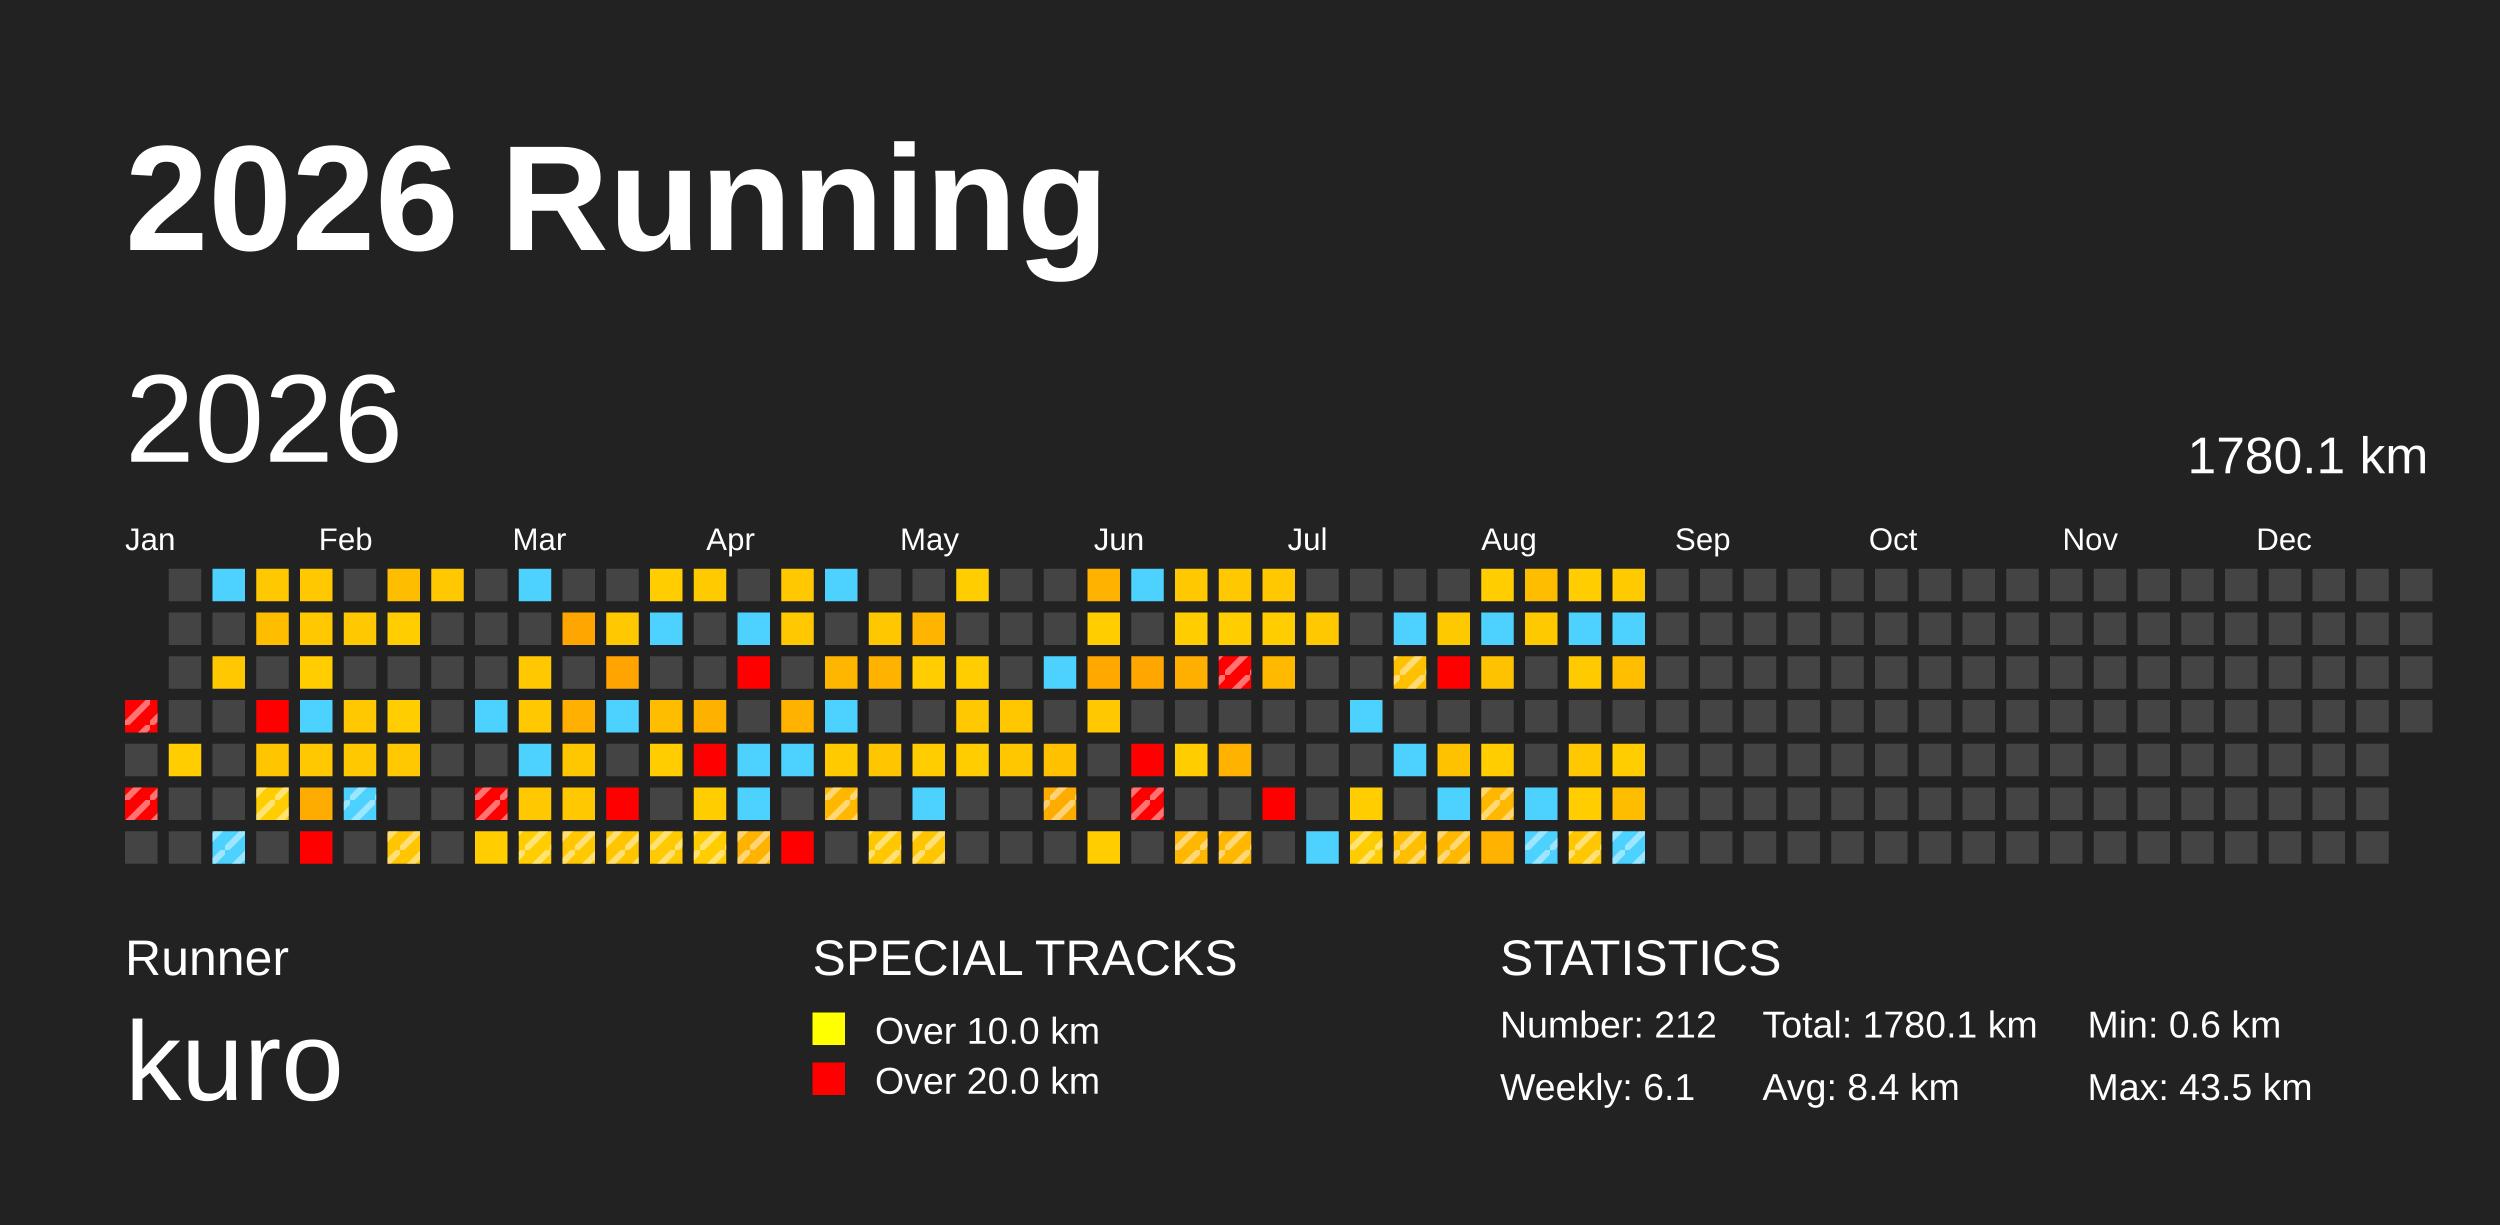
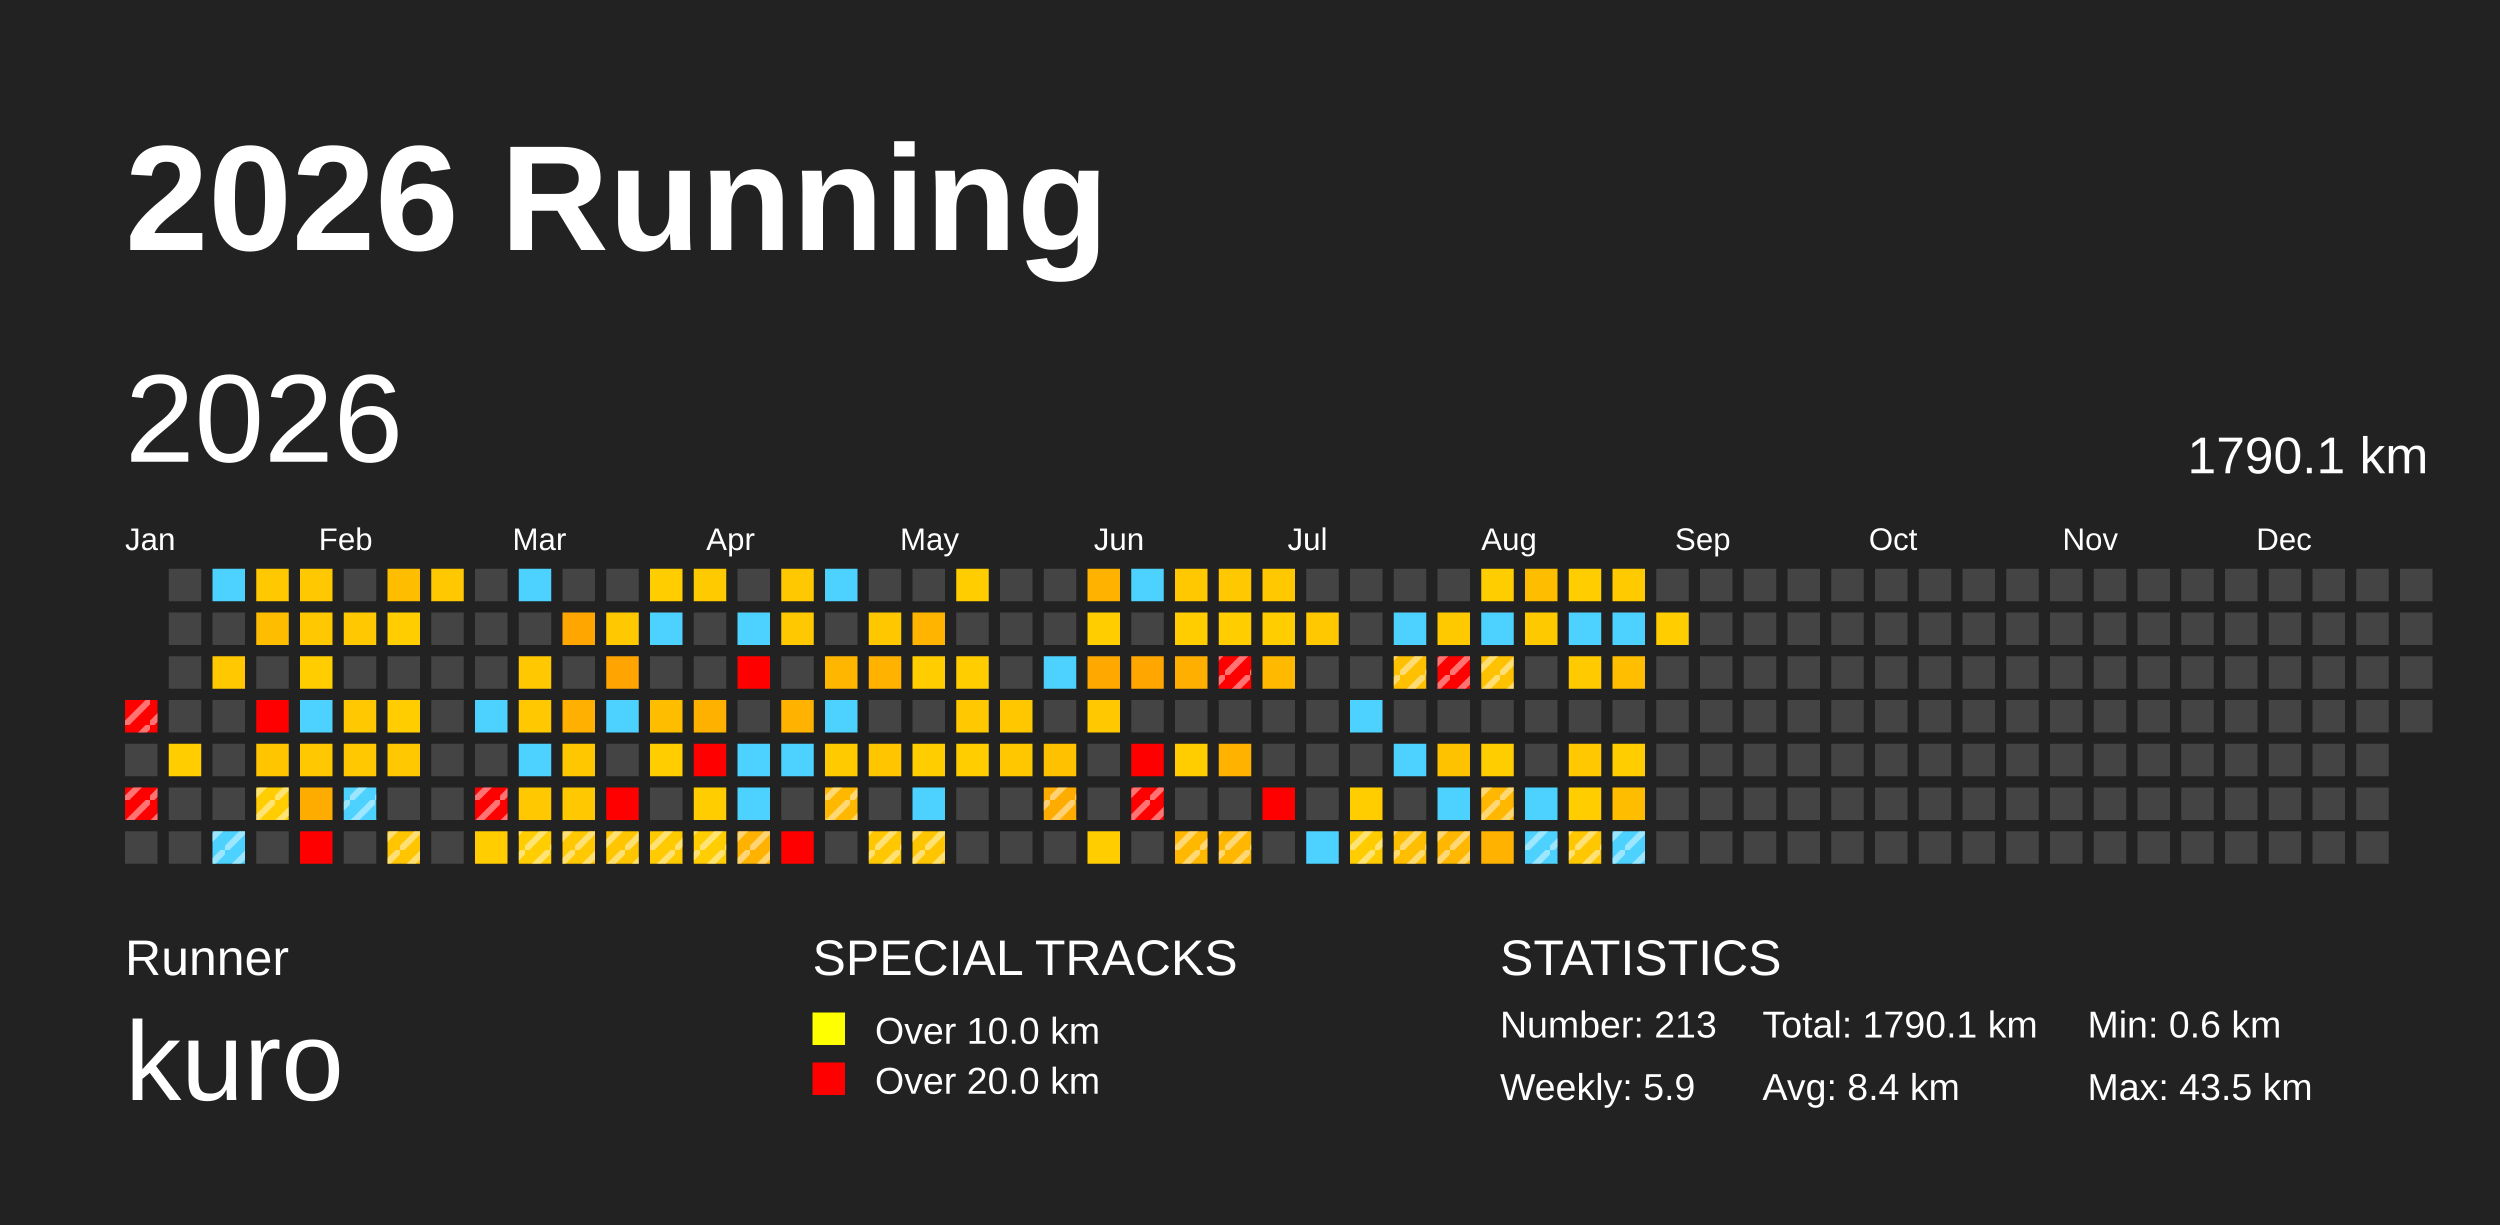
<svg xmlns="http://www.w3.org/2000/svg" baseProfile="full" height="98mm" version="1.1" viewBox="0,0,200,98" width="200mm">
  <defs>
    <pattern height="2" id="indoor-stripe" patternUnits="userSpaceOnUse" width="2">
      <line stroke="white" stroke-opacity="0.45" stroke-width="0.5" x1="0" x2="2" y1="2" y2="0" />
    </pattern>
  </defs>
  <rect fill="#222222" height="98" width="200" x="0" y="0" />
  <text fill="#FFFFFF" style="font-size:12px; font-family:Arial; font-weight:bold;" x="10" y="20">2026 Running</text>
  <text fill="#FFFFFF" style="font-size:4px; font-family:Arial" x="10" y="78">Runner</text>
  <text fill="#FFFFFF" style="font-size:9px; font-family:Arial" x="10" y="88">kuro</text>
  <text fill="#FFFFFF" style="font-size:4px; font-family:Arial" x="65" y="78">SPECIAL TRACKS</text>
  <rect fill="yellow" height="2.6" width="2.6" x="65" y="81" />
  <text fill="#FFFFFF" style="font-size:3px; font-family:Arial" x="70" y="83.5">Over 10.0 km</text>
  <rect fill="red" height="2.6" width="2.6" x="65" y="85" />
  <text fill="#FFFFFF" style="font-size:3px; font-family:Arial" x="70" y="87.5">Over 20.0 km</text>
  <text fill="#FFFFFF" style="font-size:4px; font-family:Arial" x="120" y="78">STATISTICS</text>
-   <text fill="#FFFFFF" style="font-size:3px; font-family:Arial" x="120" y="83">Number: 212</text>
-   <text fill="#FFFFFF" style="font-size:3px; font-family:Arial" x="120" y="88">Weekly: 6.1</text>
-   <text fill="#FFFFFF" style="font-size:3px; font-family:Arial" x="141" y="83">Total: 1780.1 km</text>
+   <text fill="#FFFFFF" style="font-size:3px; font-family:Arial" x="120" y="83">Number: 213</text>
+   <text fill="#FFFFFF" style="font-size:3px; font-family:Arial" x="120" y="88">Weekly: 5.9</text>
+   <text fill="#FFFFFF" style="font-size:3px; font-family:Arial" x="141" y="83">Total: 1790.1 km</text>
  <text fill="#FFFFFF" style="font-size:3px; font-family:Arial" x="141" y="88">Avg: 8.4 km</text>
  <text fill="#FFFFFF" style="font-size:3px; font-family:Arial" x="167" y="83">Min: 0.6 km</text>
  <text fill="#FFFFFF" style="font-size:3px; font-family:Arial" x="167" y="88">Max: 43.5 km</text>
  <text dominant-baseline="hanging" fill="#FFFFFF" style="font-size:10.0px; font-family:Arial;" x="10" y="30">2026</text>
-   <text dominant-baseline="hanging" fill="#FFFFFF" style="font-size:4.125px; font-family:Arial;" x="175" y="35">1780.1 km</text>
+   <text dominant-baseline="hanging" fill="#FFFFFF" style="font-size:4.125px; font-family:Arial;" x="175" y="35">1790.1 km</text>
  <text fill="#FFFFFF" style="font-size:2.5px; font-family:Arial" x="10.0" y="44">Jan</text>
  <text fill="#FFFFFF" style="font-size:2.5px; font-family:Arial" x="25.5" y="44">Feb</text>
  <text fill="#FFFFFF" style="font-size:2.5px; font-family:Arial" x="41.0" y="44">Mar</text>
  <text fill="#FFFFFF" style="font-size:2.5px; font-family:Arial" x="56.5" y="44">Apr</text>
  <text fill="#FFFFFF" style="font-size:2.5px; font-family:Arial" x="72.0" y="44">May</text>
  <text fill="#FFFFFF" style="font-size:2.5px; font-family:Arial" x="87.5" y="44">Jun</text>
  <text fill="#FFFFFF" style="font-size:2.5px; font-family:Arial" x="103.0" y="44">Jul</text>
  <text fill="#FFFFFF" style="font-size:2.5px; font-family:Arial" x="118.5" y="44">Aug</text>
  <text fill="#FFFFFF" style="font-size:2.5px; font-family:Arial" x="134.0" y="44">Sep</text>
  <text fill="#FFFFFF" style="font-size:2.5px; font-family:Arial" x="149.5" y="44">Oct</text>
  <text fill="#FFFFFF" style="font-size:2.5px; font-family:Arial" x="165.0" y="44">Nov</text>
  <text fill="#FFFFFF" style="font-size:2.5px; font-family:Arial" x="180.5" y="44">Dec</text>
  <rect fill="red" height="2.6" width="2.6" x="10.0" y="56.0" />
  <rect fill="url(#indoor-stripe)" height="2.6" style="pointer-events: none;" width="2.6" x="10.0" y="56.0" />
  <rect fill="#444444" height="2.6" width="2.6" x="10.0" y="59.5" />
  <rect fill="red" height="2.6" width="2.6" x="10.0" y="63.0" />
  <rect fill="url(#indoor-stripe)" height="2.6" style="pointer-events: none;" width="2.6" x="10.0" y="63.0" />
  <rect fill="#444444" height="2.6" width="2.6" x="10.0" y="66.5" />
  <rect fill="#444444" height="2.6" width="2.6" x="13.5" y="45.5" />
  <rect fill="#444444" height="2.6" width="2.6" x="13.5" y="49.0" />
  <rect fill="#444444" height="2.6" width="2.6" x="13.5" y="52.5" />
  <rect fill="#444444" height="2.6" width="2.6" x="13.5" y="56.0" />
  <rect fill="#ffcd00" height="2.6" width="2.6" x="13.5" y="59.5" />
  <rect fill="#444444" height="2.6" width="2.6" x="13.5" y="63.0" />
  <rect fill="#444444" height="2.6" width="2.6" x="13.5" y="66.5" />
  <rect fill="#4dd2ff" height="2.6" width="2.6" x="17.0" y="45.5" />
  <rect fill="#444444" height="2.6" width="2.6" x="17.0" y="49.0" />
  <rect fill="#ffc800" height="2.6" width="2.6" x="17.0" y="52.5" />
  <rect fill="#444444" height="2.6" width="2.6" x="17.0" y="56.0" />
  <rect fill="#444444" height="2.6" width="2.6" x="17.0" y="59.5" />
  <rect fill="#444444" height="2.6" width="2.6" x="17.0" y="63.0" />
  <rect fill="#4dd2ff" height="2.6" width="2.6" x="17.0" y="66.5" />
  <rect fill="url(#indoor-stripe)" height="2.6" style="pointer-events: none;" width="2.6" x="17.0" y="66.5" />
  <rect fill="#ffc800" height="2.6" width="2.6" x="20.5" y="45.5" />
  <rect fill="#ffbd00" height="2.6" width="2.6" x="20.5" y="49.0" />
  <rect fill="#444444" height="2.6" width="2.6" x="20.5" y="52.5" />
  <rect fill="red" height="2.6" width="2.6" x="20.5" y="56.0" />
  <rect fill="#ffc600" height="2.6" width="2.6" x="20.5" y="59.5" />
  <rect fill="#ffcd00" height="2.6" width="2.6" x="20.5" y="63.0" />
  <rect fill="url(#indoor-stripe)" height="2.6" style="pointer-events: none;" width="2.6" x="20.5" y="63.0" />
  <rect fill="#444444" height="2.6" width="2.6" x="20.5" y="66.5" />
  <rect fill="#ffc800" height="2.6" width="2.6" x="24.0" y="45.5" />
  <rect fill="#ffc800" height="2.6" width="2.6" x="24.0" y="49.0" />
  <rect fill="#ffcd00" height="2.6" width="2.6" x="24.0" y="52.5" />
  <rect fill="#4dd2ff" height="2.6" width="2.6" x="24.0" y="56.0" />
  <rect fill="#ffc800" height="2.6" width="2.6" x="24.0" y="59.5" />
  <rect fill="#ffac00" height="2.6" width="2.6" x="24.0" y="63.0" />
  <rect fill="red" height="2.6" width="2.6" x="24.0" y="66.5" />
  <rect fill="#444444" height="2.6" width="2.6" x="27.5" y="45.5" />
  <rect fill="#ffc800" height="2.6" width="2.6" x="27.5" y="49.0" />
  <rect fill="#444444" height="2.6" width="2.6" x="27.5" y="52.5" />
  <rect fill="#ffc800" height="2.6" width="2.6" x="27.5" y="56.0" />
  <rect fill="#ffc800" height="2.6" width="2.6" x="27.5" y="59.5" />
  <rect fill="#4dd2ff" height="2.6" width="2.6" x="27.5" y="63.0" />
  <rect fill="url(#indoor-stripe)" height="2.6" style="pointer-events: none;" width="2.6" x="27.5" y="63.0" />
  <rect fill="#444444" height="2.6" width="2.6" x="27.5" y="66.5" />
  <rect fill="#ffbd00" height="2.6" width="2.6" x="31.0" y="45.5" />
  <rect fill="#ffcd00" height="2.6" width="2.6" x="31.0" y="49.0" />
  <rect fill="#444444" height="2.6" width="2.6" x="31.0" y="52.5" />
  <rect fill="#ffcd00" height="2.6" width="2.6" x="31.0" y="56.0" />
  <rect fill="#ffc800" height="2.6" width="2.6" x="31.0" y="59.5" />
  <rect fill="#444444" height="2.6" width="2.6" x="31.0" y="63.0" />
  <rect fill="#ffc500" height="2.6" width="2.6" x="31.0" y="66.5" />
  <rect fill="url(#indoor-stripe)" height="2.6" style="pointer-events: none;" width="2.6" x="31.0" y="66.5" />
  <rect fill="#ffc800" height="2.6" width="2.6" x="34.5" y="45.5" />
  <rect fill="#444444" height="2.6" width="2.6" x="34.5" y="49.0" />
  <rect fill="#444444" height="2.6" width="2.6" x="34.5" y="52.5" />
  <rect fill="#444444" height="2.6" width="2.6" x="34.5" y="56.0" />
  <rect fill="#444444" height="2.6" width="2.6" x="34.5" y="59.5" />
  <rect fill="#444444" height="2.6" width="2.6" x="34.5" y="63.0" />
  <rect fill="#444444" height="2.6" width="2.6" x="34.5" y="66.5" />
  <rect fill="#444444" height="2.6" width="2.6" x="38.0" y="45.5" />
  <rect fill="#444444" height="2.6" width="2.6" x="38.0" y="49.0" />
  <rect fill="#444444" height="2.6" width="2.6" x="38.0" y="52.5" />
  <rect fill="#4dd2ff" height="2.6" width="2.6" x="38.0" y="56.0" />
  <rect fill="#444444" height="2.6" width="2.6" x="38.0" y="59.5" />
  <rect fill="red" height="2.6" width="2.6" x="38.0" y="63.0" />
  <rect fill="url(#indoor-stripe)" height="2.6" style="pointer-events: none;" width="2.6" x="38.0" y="63.0" />
  <rect fill="#ffcd00" height="2.6" width="2.6" x="38.0" y="66.5" />
  <rect fill="#4dd2ff" height="2.6" width="2.6" x="41.5" y="45.5" />
  <rect fill="#444444" height="2.6" width="2.6" x="41.5" y="49.0" />
  <rect fill="#ffc800" height="2.6" width="2.6" x="41.5" y="52.5" />
  <rect fill="#ffc800" height="2.6" width="2.6" x="41.5" y="56.0" />
  <rect fill="#4dd2ff" height="2.6" width="2.6" x="41.5" y="59.5" />
  <rect fill="#ffc800" height="2.6" width="2.6" x="41.5" y="63.0" />
  <rect fill="#ffcd00" height="2.6" width="2.6" x="41.5" y="66.5" />
  <rect fill="url(#indoor-stripe)" height="2.6" style="pointer-events: none;" width="2.6" x="41.5" y="66.5" />
  <rect fill="#444444" height="2.6" width="2.6" x="45.0" y="45.5" />
  <rect fill="#ffa700" height="2.6" width="2.6" x="45.0" y="49.0" />
  <rect fill="#444444" height="2.6" width="2.6" x="45.0" y="52.5" />
  <rect fill="#ffb000" height="2.6" width="2.6" x="45.0" y="56.0" />
  <rect fill="#ffc700" height="2.6" width="2.6" x="45.0" y="59.5" />
  <rect fill="#ffc800" height="2.6" width="2.6" x="45.0" y="63.0" />
  <rect fill="#ffc800" height="2.6" width="2.6" x="45.0" y="66.5" />
  <rect fill="url(#indoor-stripe)" height="2.6" style="pointer-events: none;" width="2.6" x="45.0" y="66.5" />
  <rect fill="#444444" height="2.6" width="2.6" x="48.5" y="45.5" />
  <rect fill="#ffc800" height="2.6" width="2.6" x="48.5" y="49.0" />
  <rect fill="#ffa400" height="2.6" width="2.6" x="48.5" y="52.5" />
  <rect fill="#4dd2ff" height="2.6" width="2.6" x="48.5" y="56.0" />
  <rect fill="#444444" height="2.6" width="2.6" x="48.5" y="59.5" />
  <rect fill="red" height="2.6" width="2.6" x="48.5" y="63.0" />
  <rect fill="#ffc600" height="2.6" width="2.6" x="48.5" y="66.5" />
  <rect fill="url(#indoor-stripe)" height="2.6" style="pointer-events: none;" width="2.6" x="48.5" y="66.5" />
  <rect fill="#ffcd00" height="2.6" width="2.6" x="52.0" y="45.5" />
  <rect fill="#4dd2ff" height="2.6" width="2.6" x="52.0" y="49.0" />
  <rect fill="#444444" height="2.6" width="2.6" x="52.0" y="52.5" />
  <rect fill="#ffbd00" height="2.6" width="2.6" x="52.0" y="56.0" />
  <rect fill="#ffcd00" height="2.6" width="2.6" x="52.0" y="59.5" />
  <rect fill="#444444" height="2.6" width="2.6" x="52.0" y="63.0" />
  <rect fill="#ffca00" height="2.6" width="2.6" x="52.0" y="66.5" />
  <rect fill="url(#indoor-stripe)" height="2.6" style="pointer-events: none;" width="2.6" x="52.0" y="66.5" />
  <rect fill="#ffca00" height="2.6" width="2.6" x="55.5" y="45.5" />
  <rect fill="#444444" height="2.6" width="2.6" x="55.5" y="49.0" />
  <rect fill="#444444" height="2.6" width="2.6" x="55.5" y="52.5" />
  <rect fill="#ffb100" height="2.6" width="2.6" x="55.5" y="56.0" />
  <rect fill="red" height="2.6" width="2.6" x="55.5" y="59.5" />
  <rect fill="#ffcd00" height="2.6" width="2.6" x="55.5" y="63.0" />
  <rect fill="#ffcd00" height="2.6" width="2.6" x="55.5" y="66.5" />
  <rect fill="url(#indoor-stripe)" height="2.6" style="pointer-events: none;" width="2.6" x="55.5" y="66.5" />
  <rect fill="#444444" height="2.6" width="2.6" x="59.0" y="45.5" />
  <rect fill="#4dd2ff" height="2.6" width="2.6" x="59.0" y="49.0" />
  <rect fill="red" height="2.6" width="2.6" x="59.0" y="52.5" />
  <rect fill="#444444" height="2.6" width="2.6" x="59.0" y="56.0" />
  <rect fill="#4dd2ff" height="2.6" width="2.6" x="59.0" y="59.5" />
  <rect fill="#4dd2ff" height="2.6" width="2.6" x="59.0" y="63.0" />
  <rect fill="#ffb200" height="2.6" width="2.6" x="59.0" y="66.5" />
  <rect fill="url(#indoor-stripe)" height="2.6" style="pointer-events: none;" width="2.6" x="59.0" y="66.5" />
  <rect fill="#ffc800" height="2.6" width="2.6" x="62.5" y="45.5" />
  <rect fill="#ffc800" height="2.6" width="2.6" x="62.5" y="49.0" />
  <rect fill="#444444" height="2.6" width="2.6" x="62.5" y="52.5" />
  <rect fill="#ffb200" height="2.6" width="2.6" x="62.5" y="56.0" />
  <rect fill="#4dd2ff" height="2.6" width="2.6" x="62.5" y="59.5" />
  <rect fill="#444444" height="2.6" width="2.6" x="62.5" y="63.0" />
  <rect fill="red" height="2.6" width="2.6" x="62.5" y="66.5" />
  <rect fill="#4dd2ff" height="2.6" width="2.6" x="66.0" y="45.5" />
  <rect fill="#444444" height="2.6" width="2.6" x="66.0" y="49.0" />
  <rect fill="#ffb600" height="2.6" width="2.6" x="66.0" y="52.5" />
  <rect fill="#4dd2ff" height="2.6" width="2.6" x="66.0" y="56.0" />
  <rect fill="#ffca00" height="2.6" width="2.6" x="66.0" y="59.5" />
  <rect fill="#ffb700" height="2.6" width="2.6" x="66.0" y="63.0" />
  <rect fill="url(#indoor-stripe)" height="2.6" style="pointer-events: none;" width="2.6" x="66.0" y="63.0" />
  <rect fill="#444444" height="2.6" width="2.6" x="66.0" y="66.5" />
  <rect fill="#444444" height="2.6" width="2.6" x="69.5" y="45.5" />
  <rect fill="#ffc700" height="2.6" width="2.6" x="69.5" y="49.0" />
  <rect fill="#ffb200" height="2.6" width="2.6" x="69.5" y="52.5" />
  <rect fill="#444444" height="2.6" width="2.6" x="69.5" y="56.0" />
  <rect fill="#ffc600" height="2.6" width="2.6" x="69.5" y="59.5" />
  <rect fill="#444444" height="2.6" width="2.6" x="69.5" y="63.0" />
  <rect fill="#ffc700" height="2.6" width="2.6" x="69.5" y="66.5" />
  <rect fill="url(#indoor-stripe)" height="2.6" style="pointer-events: none;" width="2.6" x="69.5" y="66.5" />
  <rect fill="#444444" height="2.6" width="2.6" x="73.0" y="45.5" />
  <rect fill="#ffb500" height="2.6" width="2.6" x="73.0" y="49.0" />
  <rect fill="#ffcd00" height="2.6" width="2.6" x="73.0" y="52.5" />
  <rect fill="#444444" height="2.6" width="2.6" x="73.0" y="56.0" />
  <rect fill="#ffcd00" height="2.6" width="2.6" x="73.0" y="59.5" />
  <rect fill="#4dd2ff" height="2.6" width="2.6" x="73.0" y="63.0" />
  <rect fill="#ffc600" height="2.6" width="2.6" x="73.0" y="66.5" />
  <rect fill="url(#indoor-stripe)" height="2.6" style="pointer-events: none;" width="2.6" x="73.0" y="66.5" />
  <rect fill="#ffcd00" height="2.6" width="2.6" x="76.5" y="45.5" />
  <rect fill="#444444" height="2.6" width="2.6" x="76.5" y="49.0" />
  <rect fill="#ffcd00" height="2.6" width="2.6" x="76.5" y="52.5" />
  <rect fill="#ffc800" height="2.6" width="2.6" x="76.5" y="56.0" />
  <rect fill="#ffcd00" height="2.6" width="2.6" x="76.5" y="59.5" />
  <rect fill="#444444" height="2.6" width="2.6" x="76.5" y="63.0" />
  <rect fill="#444444" height="2.6" width="2.6" x="76.5" y="66.5" />
  <rect fill="#444444" height="2.6" width="2.6" x="80.0" y="45.5" />
  <rect fill="#444444" height="2.6" width="2.6" x="80.0" y="49.0" />
  <rect fill="#444444" height="2.6" width="2.6" x="80.0" y="52.5" />
  <rect fill="#ffc700" height="2.6" width="2.6" x="80.0" y="56.0" />
  <rect fill="#ffc700" height="2.6" width="2.6" x="80.0" y="59.5" />
  <rect fill="#444444" height="2.6" width="2.6" x="80.0" y="63.0" />
  <rect fill="#444444" height="2.6" width="2.6" x="80.0" y="66.5" />
  <rect fill="#444444" height="2.6" width="2.6" x="83.5" y="45.5" />
  <rect fill="#444444" height="2.6" width="2.6" x="83.5" y="49.0" />
  <rect fill="#4dd2ff" height="2.6" width="2.6" x="83.5" y="52.5" />
  <rect fill="#444444" height="2.6" width="2.6" x="83.5" y="56.0" />
  <rect fill="#ffc100" height="2.6" width="2.6" x="83.5" y="59.5" />
  <rect fill="#ffac00" height="2.6" width="2.6" x="83.5" y="63.0" />
  <rect fill="url(#indoor-stripe)" height="2.6" style="pointer-events: none;" width="2.6" x="83.5" y="63.0" />
  <rect fill="#444444" height="2.6" width="2.6" x="83.5" y="66.5" />
  <rect fill="#ffb200" height="2.6" width="2.6" x="87.0" y="45.5" />
  <rect fill="#ffcd00" height="2.6" width="2.6" x="87.0" y="49.0" />
  <rect fill="#ffa900" height="2.6" width="2.6" x="87.0" y="52.5" />
  <rect fill="#ffc800" height="2.6" width="2.6" x="87.0" y="56.0" />
  <rect fill="#444444" height="2.6" width="2.6" x="87.0" y="59.5" />
  <rect fill="#444444" height="2.6" width="2.6" x="87.0" y="63.0" />
  <rect fill="#ffcd00" height="2.6" width="2.6" x="87.0" y="66.5" />
  <rect fill="#4dd2ff" height="2.6" width="2.6" x="90.5" y="45.5" />
  <rect fill="#444444" height="2.6" width="2.6" x="90.5" y="49.0" />
  <rect fill="#ffa700" height="2.6" width="2.6" x="90.5" y="52.5" />
  <rect fill="#444444" height="2.6" width="2.6" x="90.5" y="56.0" />
  <rect fill="red" height="2.6" width="2.6" x="90.5" y="59.5" />
  <rect fill="red" height="2.6" width="2.6" x="90.5" y="63.0" />
  <rect fill="url(#indoor-stripe)" height="2.6" style="pointer-events: none;" width="2.6" x="90.5" y="63.0" />
  <rect fill="#444444" height="2.6" width="2.6" x="90.5" y="66.5" />
  <rect fill="#ffc800" height="2.6" width="2.6" x="94.0" y="45.5" />
  <rect fill="#ffcd00" height="2.6" width="2.6" x="94.0" y="49.0" />
  <rect fill="#ffaf00" height="2.6" width="2.6" x="94.0" y="52.5" />
  <rect fill="#444444" height="2.6" width="2.6" x="94.0" y="56.0" />
  <rect fill="#ffcd00" height="2.6" width="2.6" x="94.0" y="59.5" />
  <rect fill="#444444" height="2.6" width="2.6" x="94.0" y="63.0" />
  <rect fill="#ffb700" height="2.6" width="2.6" x="94.0" y="66.5" />
  <rect fill="url(#indoor-stripe)" height="2.6" style="pointer-events: none;" width="2.6" x="94.0" y="66.5" />
  <rect fill="#ffc800" height="2.6" width="2.6" x="97.5" y="45.5" />
  <rect fill="#ffcd00" height="2.6" width="2.6" x="97.5" y="49.0" />
  <rect fill="red" height="2.6" width="2.6" x="97.5" y="52.5" />
  <rect fill="url(#indoor-stripe)" height="2.6" style="pointer-events: none;" width="2.6" x="97.5" y="52.5" />
  <rect fill="#444444" height="2.6" width="2.6" x="97.5" y="56.0" />
  <rect fill="#ffb200" height="2.6" width="2.6" x="97.5" y="59.5" />
  <rect fill="#444444" height="2.6" width="2.6" x="97.5" y="63.0" />
  <rect fill="#ffb700" height="2.6" width="2.6" x="97.5" y="66.5" />
  <rect fill="url(#indoor-stripe)" height="2.6" style="pointer-events: none;" width="2.6" x="97.5" y="66.5" />
  <rect fill="#ffc800" height="2.6" width="2.6" x="101.0" y="45.5" />
  <rect fill="#ffcd00" height="2.6" width="2.6" x="101.0" y="49.0" />
  <rect fill="#ffba00" height="2.6" width="2.6" x="101.0" y="52.5" />
  <rect fill="#444444" height="2.6" width="2.6" x="101.0" y="56.0" />
  <rect fill="#444444" height="2.6" width="2.6" x="101.0" y="59.5" />
  <rect fill="red" height="2.6" width="2.6" x="101.0" y="63.0" />
  <rect fill="#444444" height="2.6" width="2.6" x="101.0" y="66.5" />
  <rect fill="#444444" height="2.6" width="2.6" x="104.5" y="45.5" />
  <rect fill="#ffc800" height="2.6" width="2.6" x="104.5" y="49.0" />
  <rect fill="#444444" height="2.6" width="2.6" x="104.5" y="52.5" />
  <rect fill="#444444" height="2.6" width="2.6" x="104.5" y="56.0" />
  <rect fill="#444444" height="2.6" width="2.6" x="104.5" y="59.5" />
  <rect fill="#444444" height="2.6" width="2.6" x="104.5" y="63.0" />
  <rect fill="#4dd2ff" height="2.6" width="2.6" x="104.5" y="66.5" />
  <rect fill="#444444" height="2.6" width="2.6" x="108.0" y="45.5" />
  <rect fill="#444444" height="2.6" width="2.6" x="108.0" y="49.0" />
  <rect fill="#444444" height="2.6" width="2.6" x="108.0" y="52.5" />
  <rect fill="#4dd2ff" height="2.6" width="2.6" x="108.0" y="56.0" />
  <rect fill="#444444" height="2.6" width="2.6" x="108.0" y="59.5" />
  <rect fill="#ffcd00" height="2.6" width="2.6" x="108.0" y="63.0" />
  <rect fill="#ffcc00" height="2.6" width="2.6" x="108.0" y="66.5" />
  <rect fill="url(#indoor-stripe)" height="2.6" style="pointer-events: none;" width="2.6" x="108.0" y="66.5" />
  <rect fill="#444444" height="2.6" width="2.6" x="111.5" y="45.5" />
  <rect fill="#4dd2ff" height="2.6" width="2.6" x="111.5" y="49.0" />
  <rect fill="#ffc000" height="2.6" width="2.6" x="111.5" y="52.5" />
  <rect fill="url(#indoor-stripe)" height="2.6" style="pointer-events: none;" width="2.6" x="111.5" y="52.5" />
  <rect fill="#444444" height="2.6" width="2.6" x="111.5" y="56.0" />
  <rect fill="#4dd2ff" height="2.6" width="2.6" x="111.5" y="59.5" />
  <rect fill="#444444" height="2.6" width="2.6" x="111.5" y="63.0" />
  <rect fill="#ffbf00" height="2.6" width="2.6" x="111.5" y="66.5" />
  <rect fill="url(#indoor-stripe)" height="2.6" style="pointer-events: none;" width="2.6" x="111.5" y="66.5" />
  <rect fill="#444444" height="2.6" width="2.6" x="115.0" y="45.5" />
  <rect fill="#ffc900" height="2.6" width="2.6" x="115.0" y="49.0" />
  <rect fill="red" height="2.6" width="2.6" x="115.0" y="52.5" />
+   <rect fill="url(#indoor-stripe)" height="2.6" style="pointer-events: none;" width="2.6" x="115.0" y="52.5" />
  <rect fill="#444444" height="2.6" width="2.6" x="115.0" y="56.0" />
  <rect fill="#ffc200" height="2.6" width="2.6" x="115.0" y="59.5" />
  <rect fill="#4dd2ff" height="2.6" width="2.6" x="115.0" y="63.0" />
  <rect fill="#ffb700" height="2.6" width="2.6" x="115.0" y="66.5" />
  <rect fill="url(#indoor-stripe)" height="2.6" style="pointer-events: none;" width="2.6" x="115.0" y="66.5" />
  <rect fill="#ffcd00" height="2.6" width="2.6" x="118.5" y="45.5" />
  <rect fill="#4dd2ff" height="2.6" width="2.6" x="118.5" y="49.0" />
  <rect fill="#ffc200" height="2.6" width="2.6" x="118.5" y="52.5" />
+   <rect fill="url(#indoor-stripe)" height="2.6" style="pointer-events: none;" width="2.6" x="118.5" y="52.5" />
  <rect fill="#444444" height="2.6" width="2.6" x="118.5" y="56.0" />
  <rect fill="#ffcd00" height="2.6" width="2.6" x="118.5" y="59.5" />
  <rect fill="#ffb700" height="2.6" width="2.6" x="118.5" y="63.0" />
  <rect fill="url(#indoor-stripe)" height="2.6" style="pointer-events: none;" width="2.6" x="118.5" y="63.0" />
  <rect fill="#ffb200" height="2.6" width="2.6" x="118.5" y="66.5" />
  <rect fill="#ffbd00" height="2.6" width="2.6" x="122.0" y="45.5" />
  <rect fill="#ffc900" height="2.6" width="2.6" x="122.0" y="49.0" />
  <rect fill="#444444" height="2.6" width="2.6" x="122.0" y="52.5" />
  <rect fill="#444444" height="2.6" width="2.6" x="122.0" y="56.0" />
  <rect fill="#444444" height="2.6" width="2.6" x="122.0" y="59.5" />
  <rect fill="#4dd2ff" height="2.6" width="2.6" x="122.0" y="63.0" />
  <rect fill="#4dd2ff" height="2.6" width="2.6" x="122.0" y="66.5" />
  <rect fill="url(#indoor-stripe)" height="2.6" style="pointer-events: none;" width="2.6" x="122.0" y="66.5" />
  <rect fill="#ffcd00" height="2.6" width="2.6" x="125.5" y="45.5" />
  <rect fill="#4dd2ff" height="2.6" width="2.6" x="125.5" y="49.0" />
  <rect fill="#ffcb00" height="2.6" width="2.6" x="125.5" y="52.5" />
  <rect fill="#444444" height="2.6" width="2.6" x="125.5" y="56.0" />
  <rect fill="#ffc800" height="2.6" width="2.6" x="125.5" y="59.5" />
  <rect fill="#ffcd00" height="2.6" width="2.6" x="125.5" y="63.0" />
  <rect fill="#ffc700" height="2.6" width="2.6" x="125.5" y="66.5" />
  <rect fill="url(#indoor-stripe)" height="2.6" style="pointer-events: none;" width="2.6" x="125.5" y="66.5" />
  <rect fill="#ffcb00" height="2.6" width="2.6" x="129.0" y="45.5" />
  <rect fill="#4dd2ff" height="2.6" width="2.6" x="129.0" y="49.0" />
  <rect fill="#ffbe00" height="2.6" width="2.6" x="129.0" y="52.5" />
  <rect fill="#444444" height="2.6" width="2.6" x="129.0" y="56.0" />
  <rect fill="#ffcd00" height="2.6" width="2.6" x="129.0" y="59.5" />
  <rect fill="#ffbd00" height="2.6" width="2.6" x="129.0" y="63.0" />
  <rect fill="#4dd2ff" height="2.6" width="2.6" x="129.0" y="66.5" />
  <rect fill="url(#indoor-stripe)" height="2.6" style="pointer-events: none;" width="2.6" x="129.0" y="66.5" />
  <rect fill="#444444" height="2.6" width="2.6" x="132.5" y="45.5" />
-   <rect fill="#444444" height="2.6" width="2.6" x="132.5" y="49.0" />
+   <rect fill="#ffcd00" height="2.6" width="2.6" x="132.5" y="49.0" />
  <rect fill="#444444" height="2.6" width="2.6" x="132.5" y="52.5" />
  <rect fill="#444444" height="2.6" width="2.6" x="132.5" y="56.0" />
  <rect fill="#444444" height="2.6" width="2.6" x="132.5" y="59.5" />
  <rect fill="#444444" height="2.6" width="2.6" x="132.5" y="63.0" />
  <rect fill="#444444" height="2.6" width="2.6" x="132.5" y="66.5" />
  <rect fill="#444444" height="2.6" width="2.6" x="136.0" y="45.5" />
  <rect fill="#444444" height="2.6" width="2.6" x="136.0" y="49.0" />
  <rect fill="#444444" height="2.6" width="2.6" x="136.0" y="52.5" />
  <rect fill="#444444" height="2.6" width="2.6" x="136.0" y="56.0" />
  <rect fill="#444444" height="2.6" width="2.6" x="136.0" y="59.5" />
  <rect fill="#444444" height="2.6" width="2.6" x="136.0" y="63.0" />
  <rect fill="#444444" height="2.6" width="2.6" x="136.0" y="66.5" />
  <rect fill="#444444" height="2.6" width="2.6" x="139.5" y="45.5" />
  <rect fill="#444444" height="2.6" width="2.6" x="139.5" y="49.0" />
  <rect fill="#444444" height="2.6" width="2.6" x="139.5" y="52.5" />
  <rect fill="#444444" height="2.6" width="2.6" x="139.5" y="56.0" />
  <rect fill="#444444" height="2.6" width="2.6" x="139.5" y="59.5" />
  <rect fill="#444444" height="2.6" width="2.6" x="139.5" y="63.0" />
  <rect fill="#444444" height="2.6" width="2.6" x="139.5" y="66.5" />
  <rect fill="#444444" height="2.6" width="2.6" x="143.0" y="45.5" />
  <rect fill="#444444" height="2.6" width="2.6" x="143.0" y="49.0" />
  <rect fill="#444444" height="2.6" width="2.6" x="143.0" y="52.5" />
  <rect fill="#444444" height="2.6" width="2.6" x="143.0" y="56.0" />
  <rect fill="#444444" height="2.6" width="2.6" x="143.0" y="59.5" />
  <rect fill="#444444" height="2.6" width="2.6" x="143.0" y="63.0" />
  <rect fill="#444444" height="2.6" width="2.6" x="143.0" y="66.5" />
  <rect fill="#444444" height="2.6" width="2.6" x="146.5" y="45.5" />
  <rect fill="#444444" height="2.6" width="2.6" x="146.5" y="49.0" />
  <rect fill="#444444" height="2.6" width="2.6" x="146.5" y="52.5" />
  <rect fill="#444444" height="2.6" width="2.6" x="146.5" y="56.0" />
  <rect fill="#444444" height="2.6" width="2.6" x="146.5" y="59.5" />
  <rect fill="#444444" height="2.6" width="2.6" x="146.5" y="63.0" />
  <rect fill="#444444" height="2.6" width="2.6" x="146.5" y="66.5" />
  <rect fill="#444444" height="2.6" width="2.6" x="150.0" y="45.5" />
  <rect fill="#444444" height="2.6" width="2.6" x="150.0" y="49.0" />
  <rect fill="#444444" height="2.6" width="2.6" x="150.0" y="52.5" />
  <rect fill="#444444" height="2.6" width="2.6" x="150.0" y="56.0" />
  <rect fill="#444444" height="2.6" width="2.6" x="150.0" y="59.5" />
  <rect fill="#444444" height="2.6" width="2.6" x="150.0" y="63.0" />
  <rect fill="#444444" height="2.6" width="2.6" x="150.0" y="66.5" />
  <rect fill="#444444" height="2.6" width="2.6" x="153.5" y="45.5" />
  <rect fill="#444444" height="2.6" width="2.6" x="153.5" y="49.0" />
  <rect fill="#444444" height="2.6" width="2.6" x="153.5" y="52.5" />
  <rect fill="#444444" height="2.6" width="2.6" x="153.5" y="56.0" />
  <rect fill="#444444" height="2.6" width="2.6" x="153.5" y="59.5" />
  <rect fill="#444444" height="2.6" width="2.6" x="153.5" y="63.0" />
  <rect fill="#444444" height="2.6" width="2.6" x="153.5" y="66.5" />
  <rect fill="#444444" height="2.6" width="2.6" x="157.0" y="45.5" />
  <rect fill="#444444" height="2.6" width="2.6" x="157.0" y="49.0" />
  <rect fill="#444444" height="2.6" width="2.6" x="157.0" y="52.5" />
  <rect fill="#444444" height="2.6" width="2.6" x="157.0" y="56.0" />
  <rect fill="#444444" height="2.6" width="2.6" x="157.0" y="59.5" />
  <rect fill="#444444" height="2.6" width="2.6" x="157.0" y="63.0" />
  <rect fill="#444444" height="2.6" width="2.6" x="157.0" y="66.5" />
  <rect fill="#444444" height="2.6" width="2.6" x="160.5" y="45.5" />
  <rect fill="#444444" height="2.6" width="2.6" x="160.5" y="49.0" />
  <rect fill="#444444" height="2.6" width="2.6" x="160.5" y="52.5" />
  <rect fill="#444444" height="2.6" width="2.6" x="160.5" y="56.0" />
  <rect fill="#444444" height="2.6" width="2.6" x="160.5" y="59.5" />
  <rect fill="#444444" height="2.6" width="2.6" x="160.5" y="63.0" />
  <rect fill="#444444" height="2.6" width="2.6" x="160.5" y="66.5" />
  <rect fill="#444444" height="2.6" width="2.6" x="164.0" y="45.5" />
  <rect fill="#444444" height="2.6" width="2.6" x="164.0" y="49.0" />
  <rect fill="#444444" height="2.6" width="2.6" x="164.0" y="52.5" />
  <rect fill="#444444" height="2.6" width="2.6" x="164.0" y="56.0" />
  <rect fill="#444444" height="2.6" width="2.6" x="164.0" y="59.5" />
  <rect fill="#444444" height="2.6" width="2.6" x="164.0" y="63.0" />
  <rect fill="#444444" height="2.6" width="2.6" x="164.0" y="66.5" />
  <rect fill="#444444" height="2.6" width="2.6" x="167.5" y="45.5" />
  <rect fill="#444444" height="2.6" width="2.6" x="167.5" y="49.0" />
  <rect fill="#444444" height="2.6" width="2.6" x="167.5" y="52.5" />
  <rect fill="#444444" height="2.6" width="2.6" x="167.5" y="56.0" />
  <rect fill="#444444" height="2.6" width="2.6" x="167.5" y="59.5" />
  <rect fill="#444444" height="2.6" width="2.6" x="167.5" y="63.0" />
  <rect fill="#444444" height="2.6" width="2.6" x="167.5" y="66.5" />
  <rect fill="#444444" height="2.6" width="2.6" x="171.0" y="45.5" />
  <rect fill="#444444" height="2.6" width="2.6" x="171.0" y="49.0" />
  <rect fill="#444444" height="2.6" width="2.6" x="171.0" y="52.5" />
  <rect fill="#444444" height="2.6" width="2.6" x="171.0" y="56.0" />
  <rect fill="#444444" height="2.6" width="2.6" x="171.0" y="59.5" />
  <rect fill="#444444" height="2.6" width="2.6" x="171.0" y="63.0" />
  <rect fill="#444444" height="2.6" width="2.6" x="171.0" y="66.5" />
  <rect fill="#444444" height="2.6" width="2.6" x="174.5" y="45.5" />
  <rect fill="#444444" height="2.6" width="2.6" x="174.5" y="49.0" />
  <rect fill="#444444" height="2.6" width="2.6" x="174.5" y="52.5" />
  <rect fill="#444444" height="2.6" width="2.6" x="174.5" y="56.0" />
  <rect fill="#444444" height="2.6" width="2.6" x="174.5" y="59.5" />
  <rect fill="#444444" height="2.6" width="2.6" x="174.5" y="63.0" />
  <rect fill="#444444" height="2.6" width="2.6" x="174.5" y="66.5" />
  <rect fill="#444444" height="2.6" width="2.6" x="178.0" y="45.5" />
  <rect fill="#444444" height="2.6" width="2.6" x="178.0" y="49.0" />
  <rect fill="#444444" height="2.6" width="2.6" x="178.0" y="52.5" />
  <rect fill="#444444" height="2.6" width="2.6" x="178.0" y="56.0" />
  <rect fill="#444444" height="2.6" width="2.6" x="178.0" y="59.5" />
  <rect fill="#444444" height="2.6" width="2.6" x="178.0" y="63.0" />
  <rect fill="#444444" height="2.6" width="2.6" x="178.0" y="66.5" />
  <rect fill="#444444" height="2.6" width="2.6" x="181.5" y="45.5" />
  <rect fill="#444444" height="2.6" width="2.6" x="181.5" y="49.0" />
  <rect fill="#444444" height="2.6" width="2.6" x="181.5" y="52.5" />
  <rect fill="#444444" height="2.6" width="2.6" x="181.5" y="56.0" />
  <rect fill="#444444" height="2.6" width="2.6" x="181.5" y="59.5" />
  <rect fill="#444444" height="2.6" width="2.6" x="181.5" y="63.0" />
  <rect fill="#444444" height="2.6" width="2.6" x="181.5" y="66.5" />
  <rect fill="#444444" height="2.6" width="2.6" x="185.0" y="45.5" />
  <rect fill="#444444" height="2.6" width="2.6" x="185.0" y="49.0" />
  <rect fill="#444444" height="2.6" width="2.6" x="185.0" y="52.5" />
  <rect fill="#444444" height="2.6" width="2.6" x="185.0" y="56.0" />
  <rect fill="#444444" height="2.6" width="2.6" x="185.0" y="59.5" />
  <rect fill="#444444" height="2.6" width="2.6" x="185.0" y="63.0" />
  <rect fill="#444444" height="2.6" width="2.6" x="185.0" y="66.5" />
  <rect fill="#444444" height="2.6" width="2.6" x="188.5" y="45.5" />
  <rect fill="#444444" height="2.6" width="2.6" x="188.5" y="49.0" />
  <rect fill="#444444" height="2.6" width="2.6" x="188.5" y="52.5" />
  <rect fill="#444444" height="2.6" width="2.6" x="188.5" y="56.0" />
  <rect fill="#444444" height="2.6" width="2.6" x="188.5" y="59.5" />
  <rect fill="#444444" height="2.6" width="2.6" x="188.5" y="63.0" />
  <rect fill="#444444" height="2.6" width="2.6" x="188.5" y="66.5" />
  <rect fill="#444444" height="2.6" width="2.6" x="192.0" y="45.5" />
  <rect fill="#444444" height="2.6" width="2.6" x="192.0" y="49.0" />
  <rect fill="#444444" height="2.6" width="2.6" x="192.0" y="52.5" />
  <rect fill="#444444" height="2.6" width="2.6" x="192.0" y="56.0" />
</svg>
